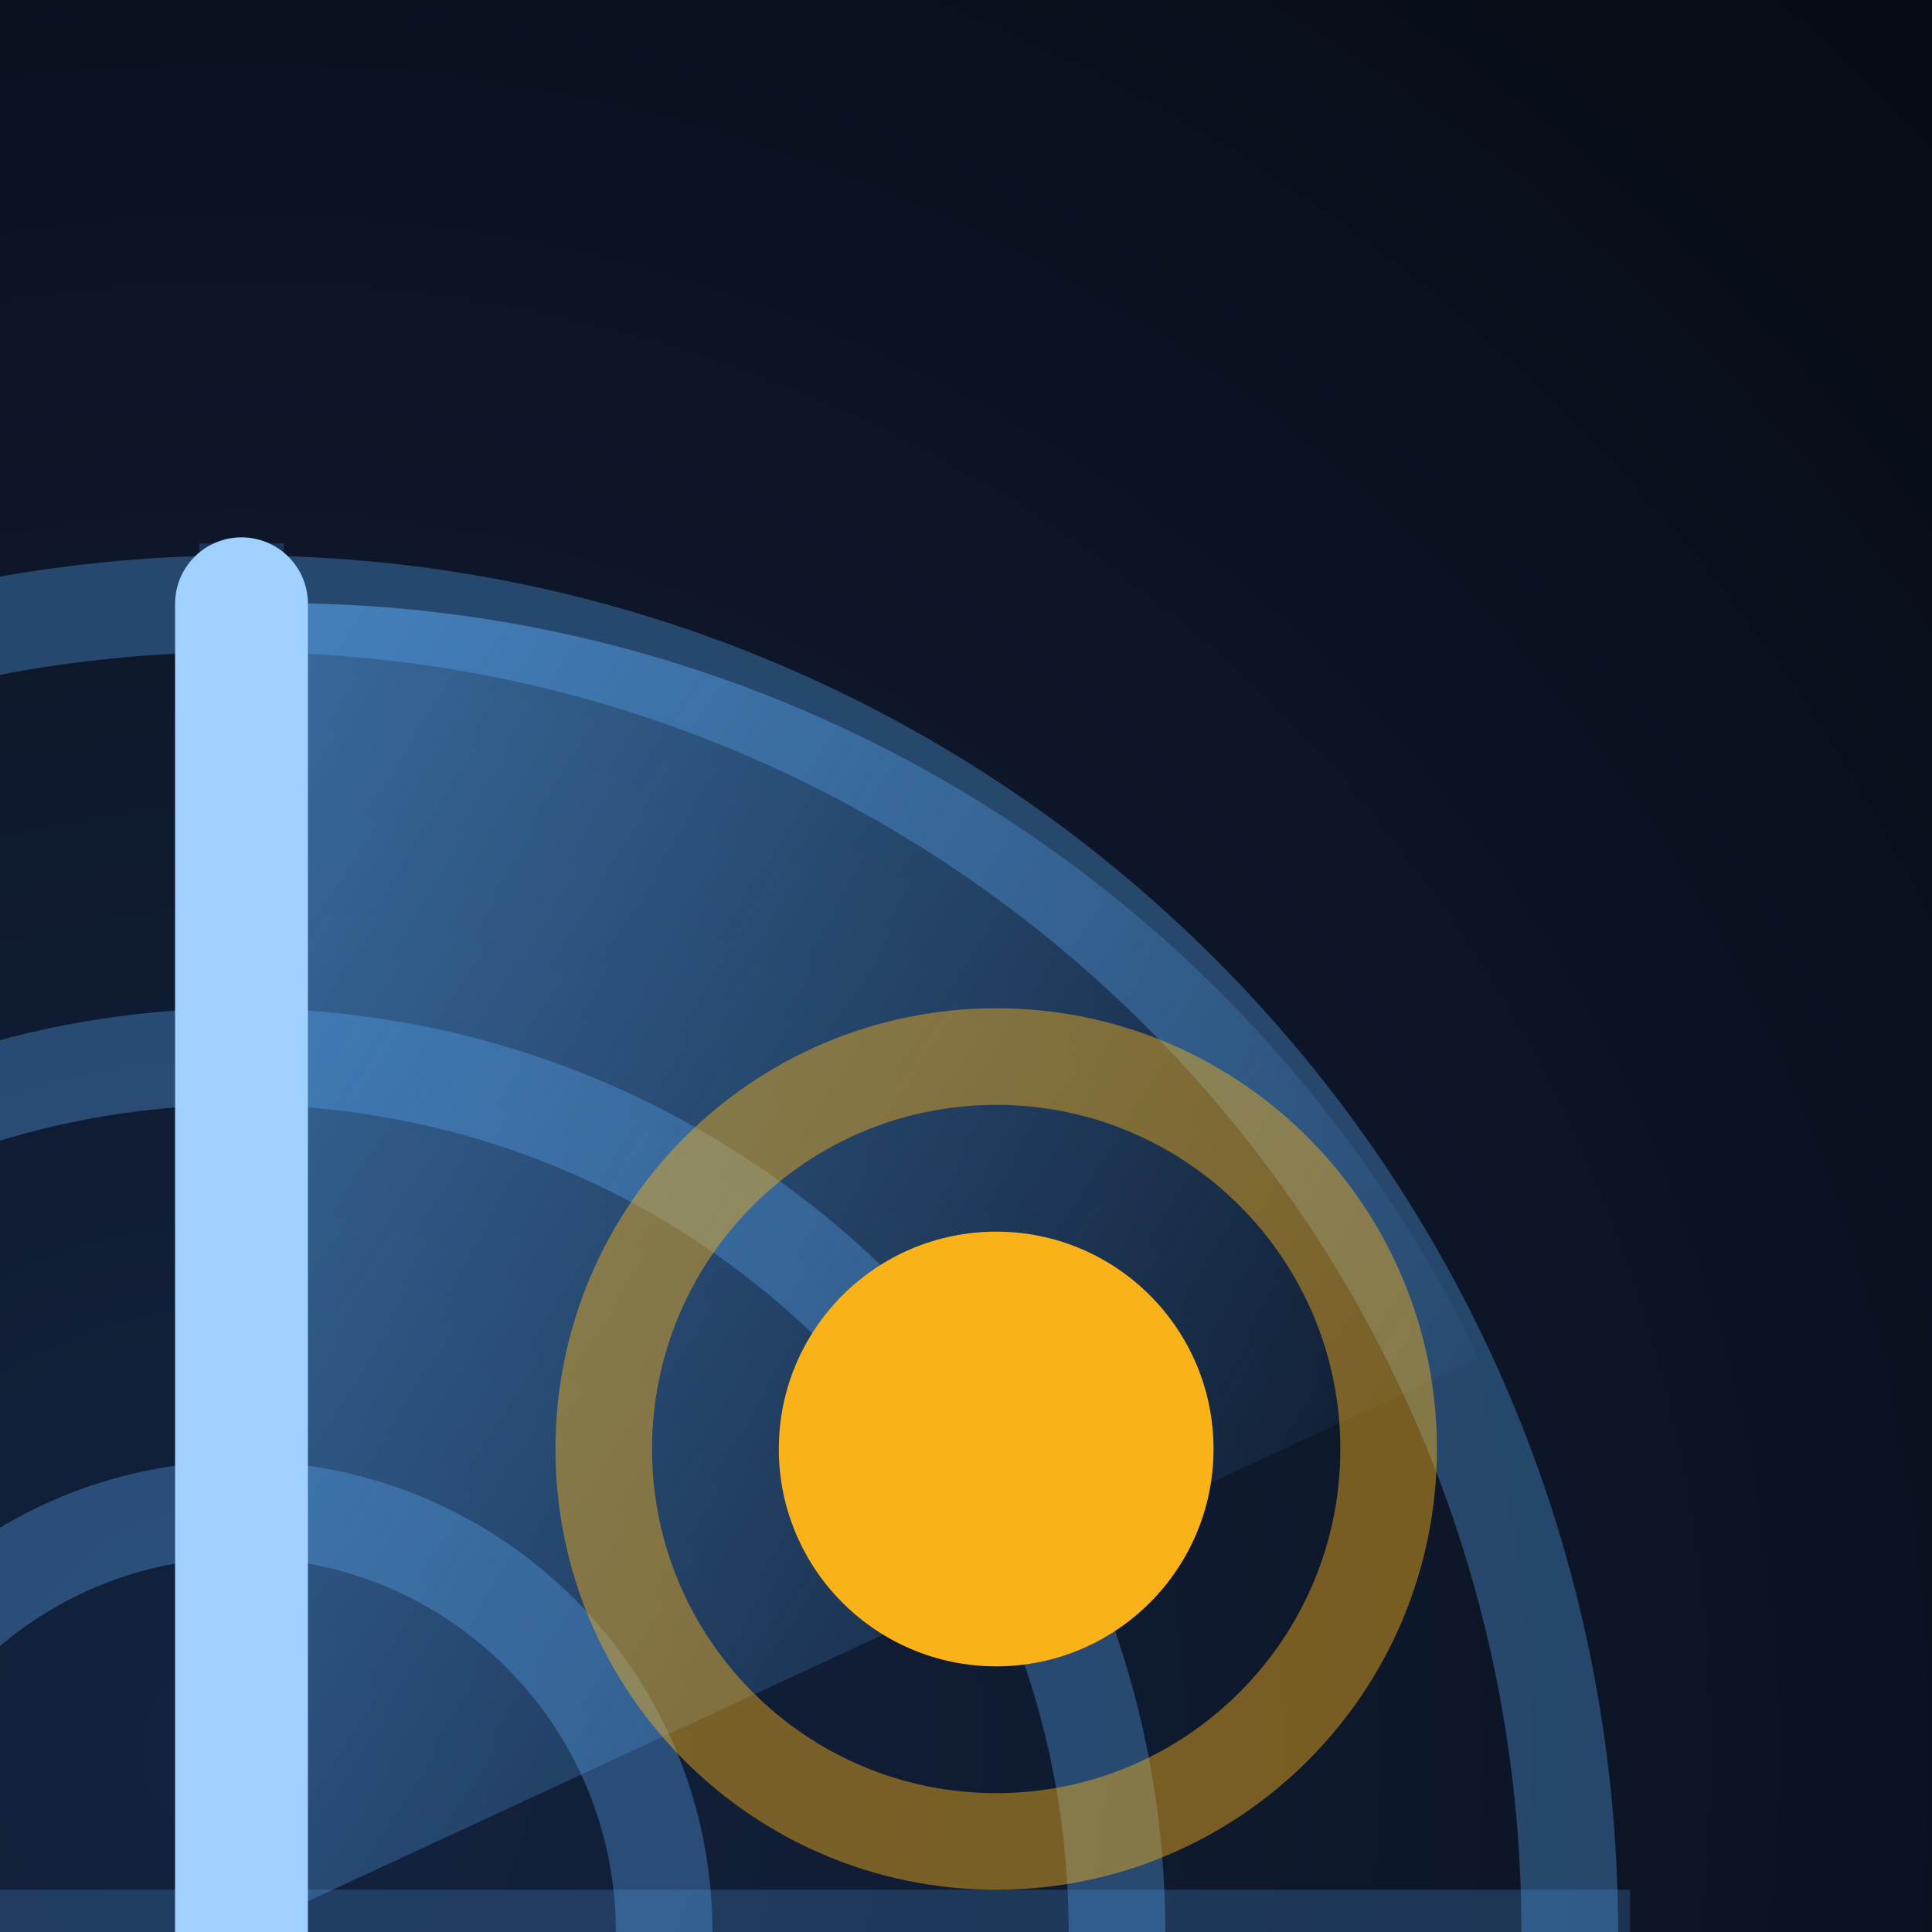
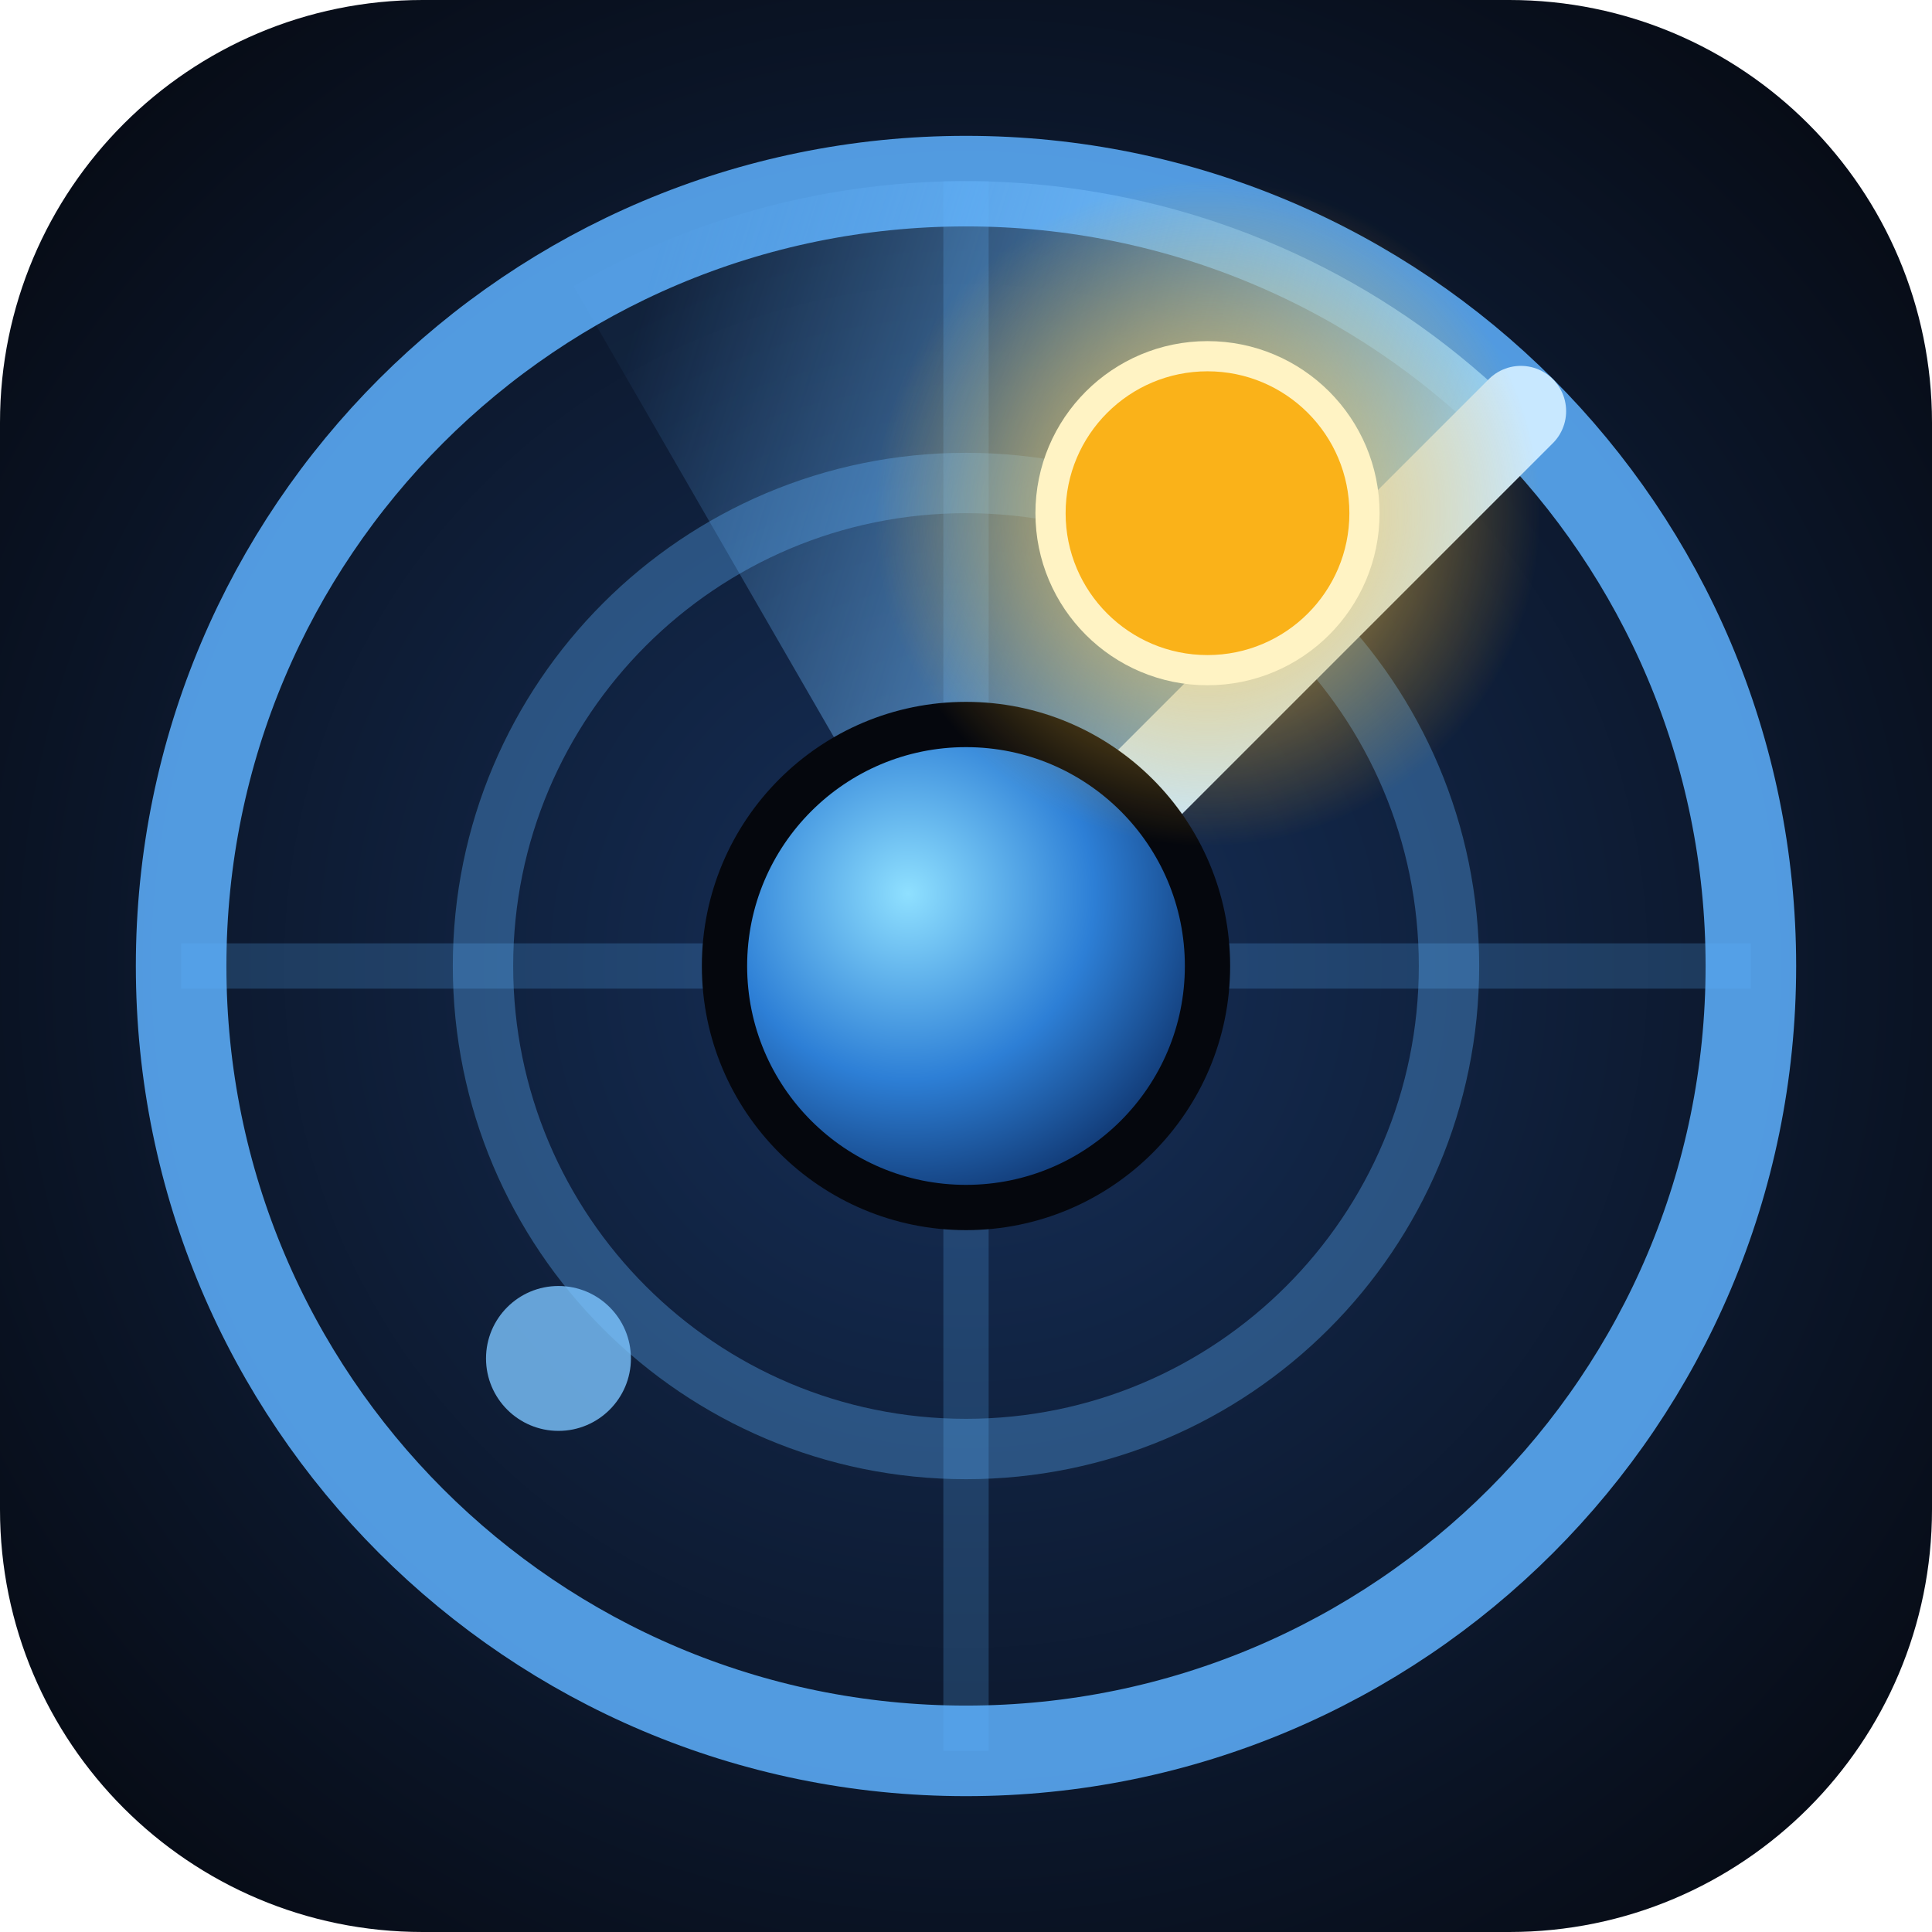
- <svg xmlns="http://www.w3.org/2000/svg" viewBox="28 0 32 32" role="img" aria-label="Space Radar">
+ <svg xmlns="http://www.w3.org/2000/svg" viewBox="0 0 64 64" role="img" aria-label="Space Radar">
  <defs>
-     <radialGradient id="scope" gradientUnits="userSpaceOnUse" cx="32" cy="29" r="46">
-       <stop offset="0%" stop-color="#13233f" />
+     <radialGradient id="bg" cx="50%" cy="50%" r="70%">
+       <stop offset="0%" stop-color="#16305a" />
      <stop offset="100%" stop-color="#05070d" />
    </radialGradient>
-     <linearGradient id="sweep" x1="0" y1="0" x2="1" y2="0.7">
-       <stop offset="0%" stop-color="#5eb1ff" stop-opacity="0.55" />
-       <stop offset="100%" stop-color="#5eb1ff" stop-opacity="0" />
+     <linearGradient id="sweep" gradientUnits="userSpaceOnUse" x1="20" y1="14" x2="46" y2="22">
+       <stop offset="0%" stop-color="#5eb1ff" stop-opacity="0.05" />
+       <stop offset="100%" stop-color="#8fd0ff" stop-opacity="0.95" />
    </linearGradient>
+     <radialGradient id="earth" cx="38%" cy="35%" r="70%">
+       <stop offset="0%" stop-color="#8fe0ff" />
+       <stop offset="55%" stop-color="#2d7fd6" />
+       <stop offset="100%" stop-color="#0d2f66" />
+     </radialGradient>
+     <radialGradient id="glow" cx="50%" cy="50%" r="50%">
+       <stop offset="0%" stop-color="#ffd166" stop-opacity="0.9" />
+       <stop offset="100%" stop-color="#fab219" stop-opacity="0" />
+     </radialGradient>
  </defs>
-   <rect x="28" y="0" width="32" height="32" fill="url(#scope)" />
-   <g fill="none" stroke="#5eb1ff" stroke-opacity="0.32" stroke-width="1.6">
-     <circle cx="32" cy="32" r="22" />
-     <circle cx="32" cy="32" r="14.5" />
-     <circle cx="32" cy="32" r="7" />
+   <rect width="64" height="64" rx="14" fill="url(#bg)" />
+   <circle cx="32" cy="32" r="26" fill="none" stroke="#5eb1ff" stroke-opacity="0.85" stroke-width="3" />
+   <circle cx="32" cy="32" r="16" fill="none" stroke="#5eb1ff" stroke-opacity="0.35" stroke-width="2" />
+   <g stroke="#5eb1ff" stroke-opacity="0.22" stroke-width="1.5">
+     <line x1="32" y1="6" x2="32" y2="58" />
+     <line x1="6" y1="32" x2="58" y2="32" />
  </g>
-   <g stroke="#5eb1ff" stroke-opacity="0.2" stroke-width="1.4">
-     <line x1="32" y1="9" x2="32" y2="55" />
-     <line x1="9" y1="32" x2="55" y2="32" />
-   </g>
-   <path d="M32 32 L32 10 A22 22 0 0 1 52.5 22.5 Z" fill="url(#sweep)" />
-   <line x1="32" y1="32" x2="32" y2="10" stroke="#9fd0ff" stroke-width="2.2" stroke-linecap="round" />
-   <circle cx="44.5" cy="24" r="6.5" fill="none" stroke="#fab219" stroke-opacity="0.45" stroke-width="1.6" />
-   <circle cx="44.5" cy="24" r="3.6" fill="#fab219" />
+   <path d="M32 32 L19 9.48 A26 26 0 0 1 50.38 13.62 Z" fill="url(#sweep)" />
+   <line x1="32" y1="32" x2="50.38" y2="13.62" stroke="#c8e8ff" stroke-width="3" stroke-linecap="round" />
+   <circle cx="32" cy="32" r="8" fill="url(#earth)" stroke="#05070d" stroke-width="1.5" />
+   <circle cx="18.5" cy="45" r="2.4" fill="#7cc4ff" fill-opacity="0.8" />
+   <circle cx="40" cy="17" r="11" fill="url(#glow)" />
+   <circle cx="40" cy="17" r="5.2" fill="#fab219" stroke="#fff3c4" stroke-width="1" />
</svg>
